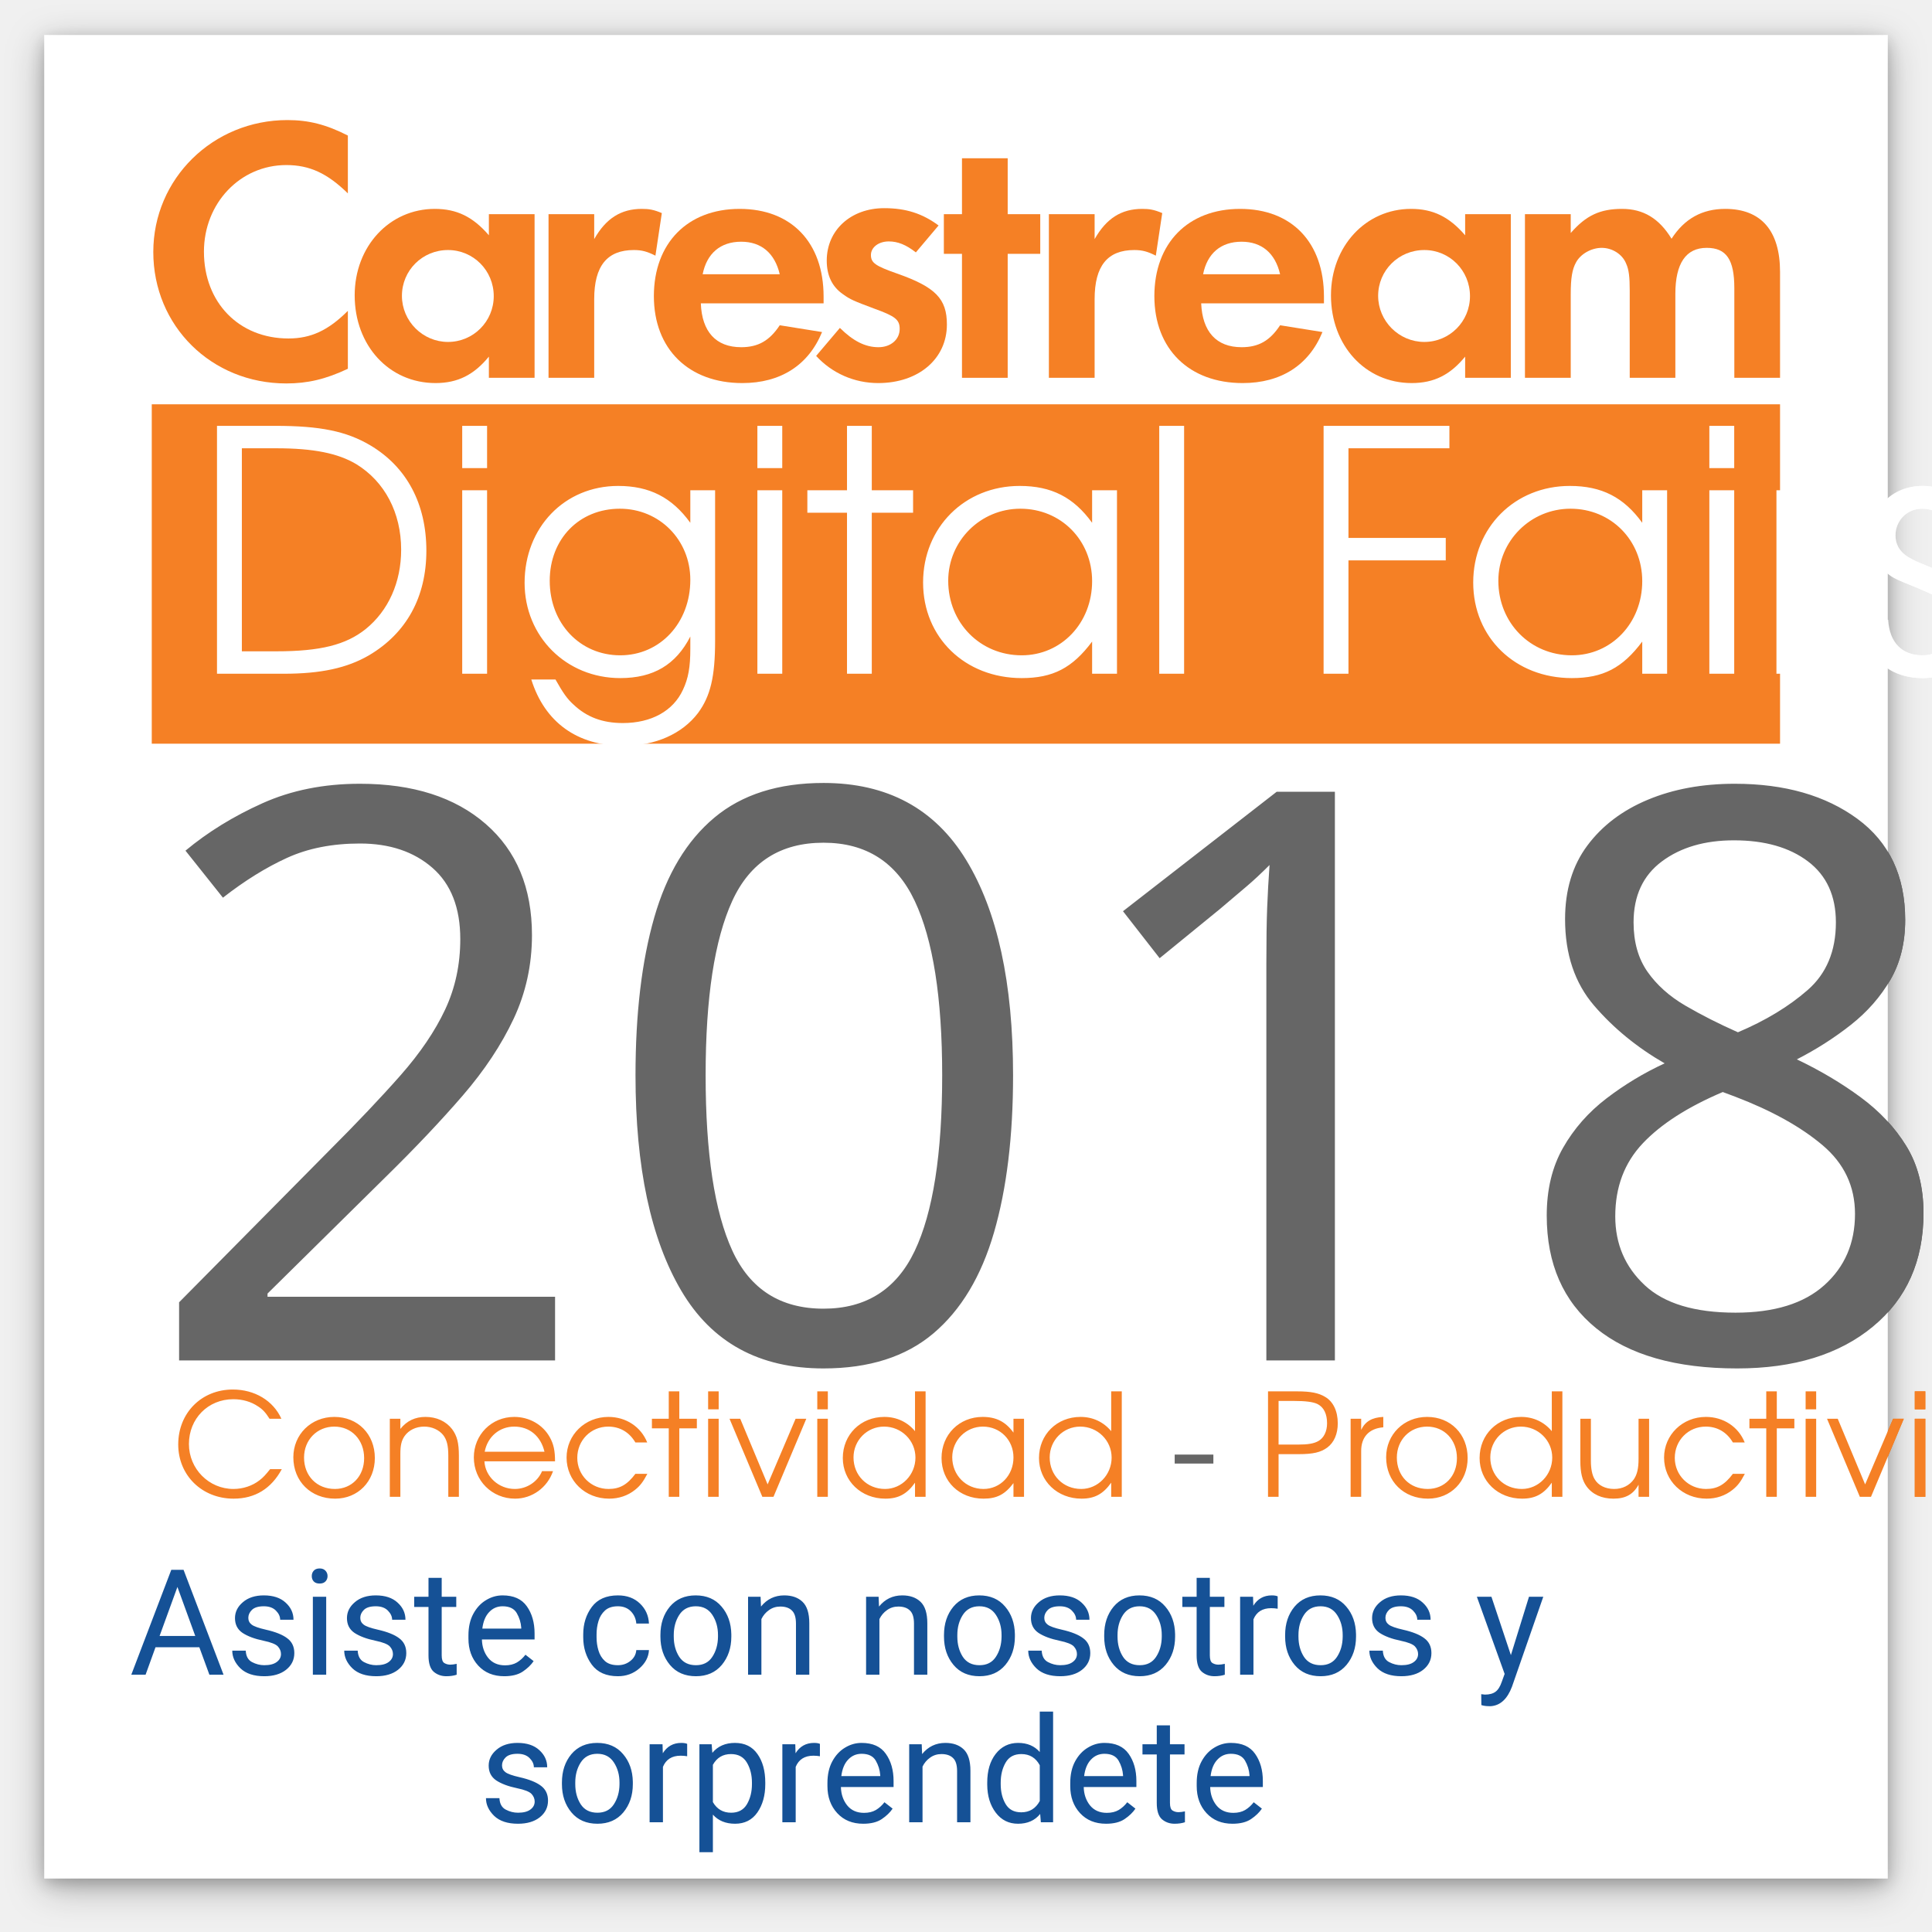
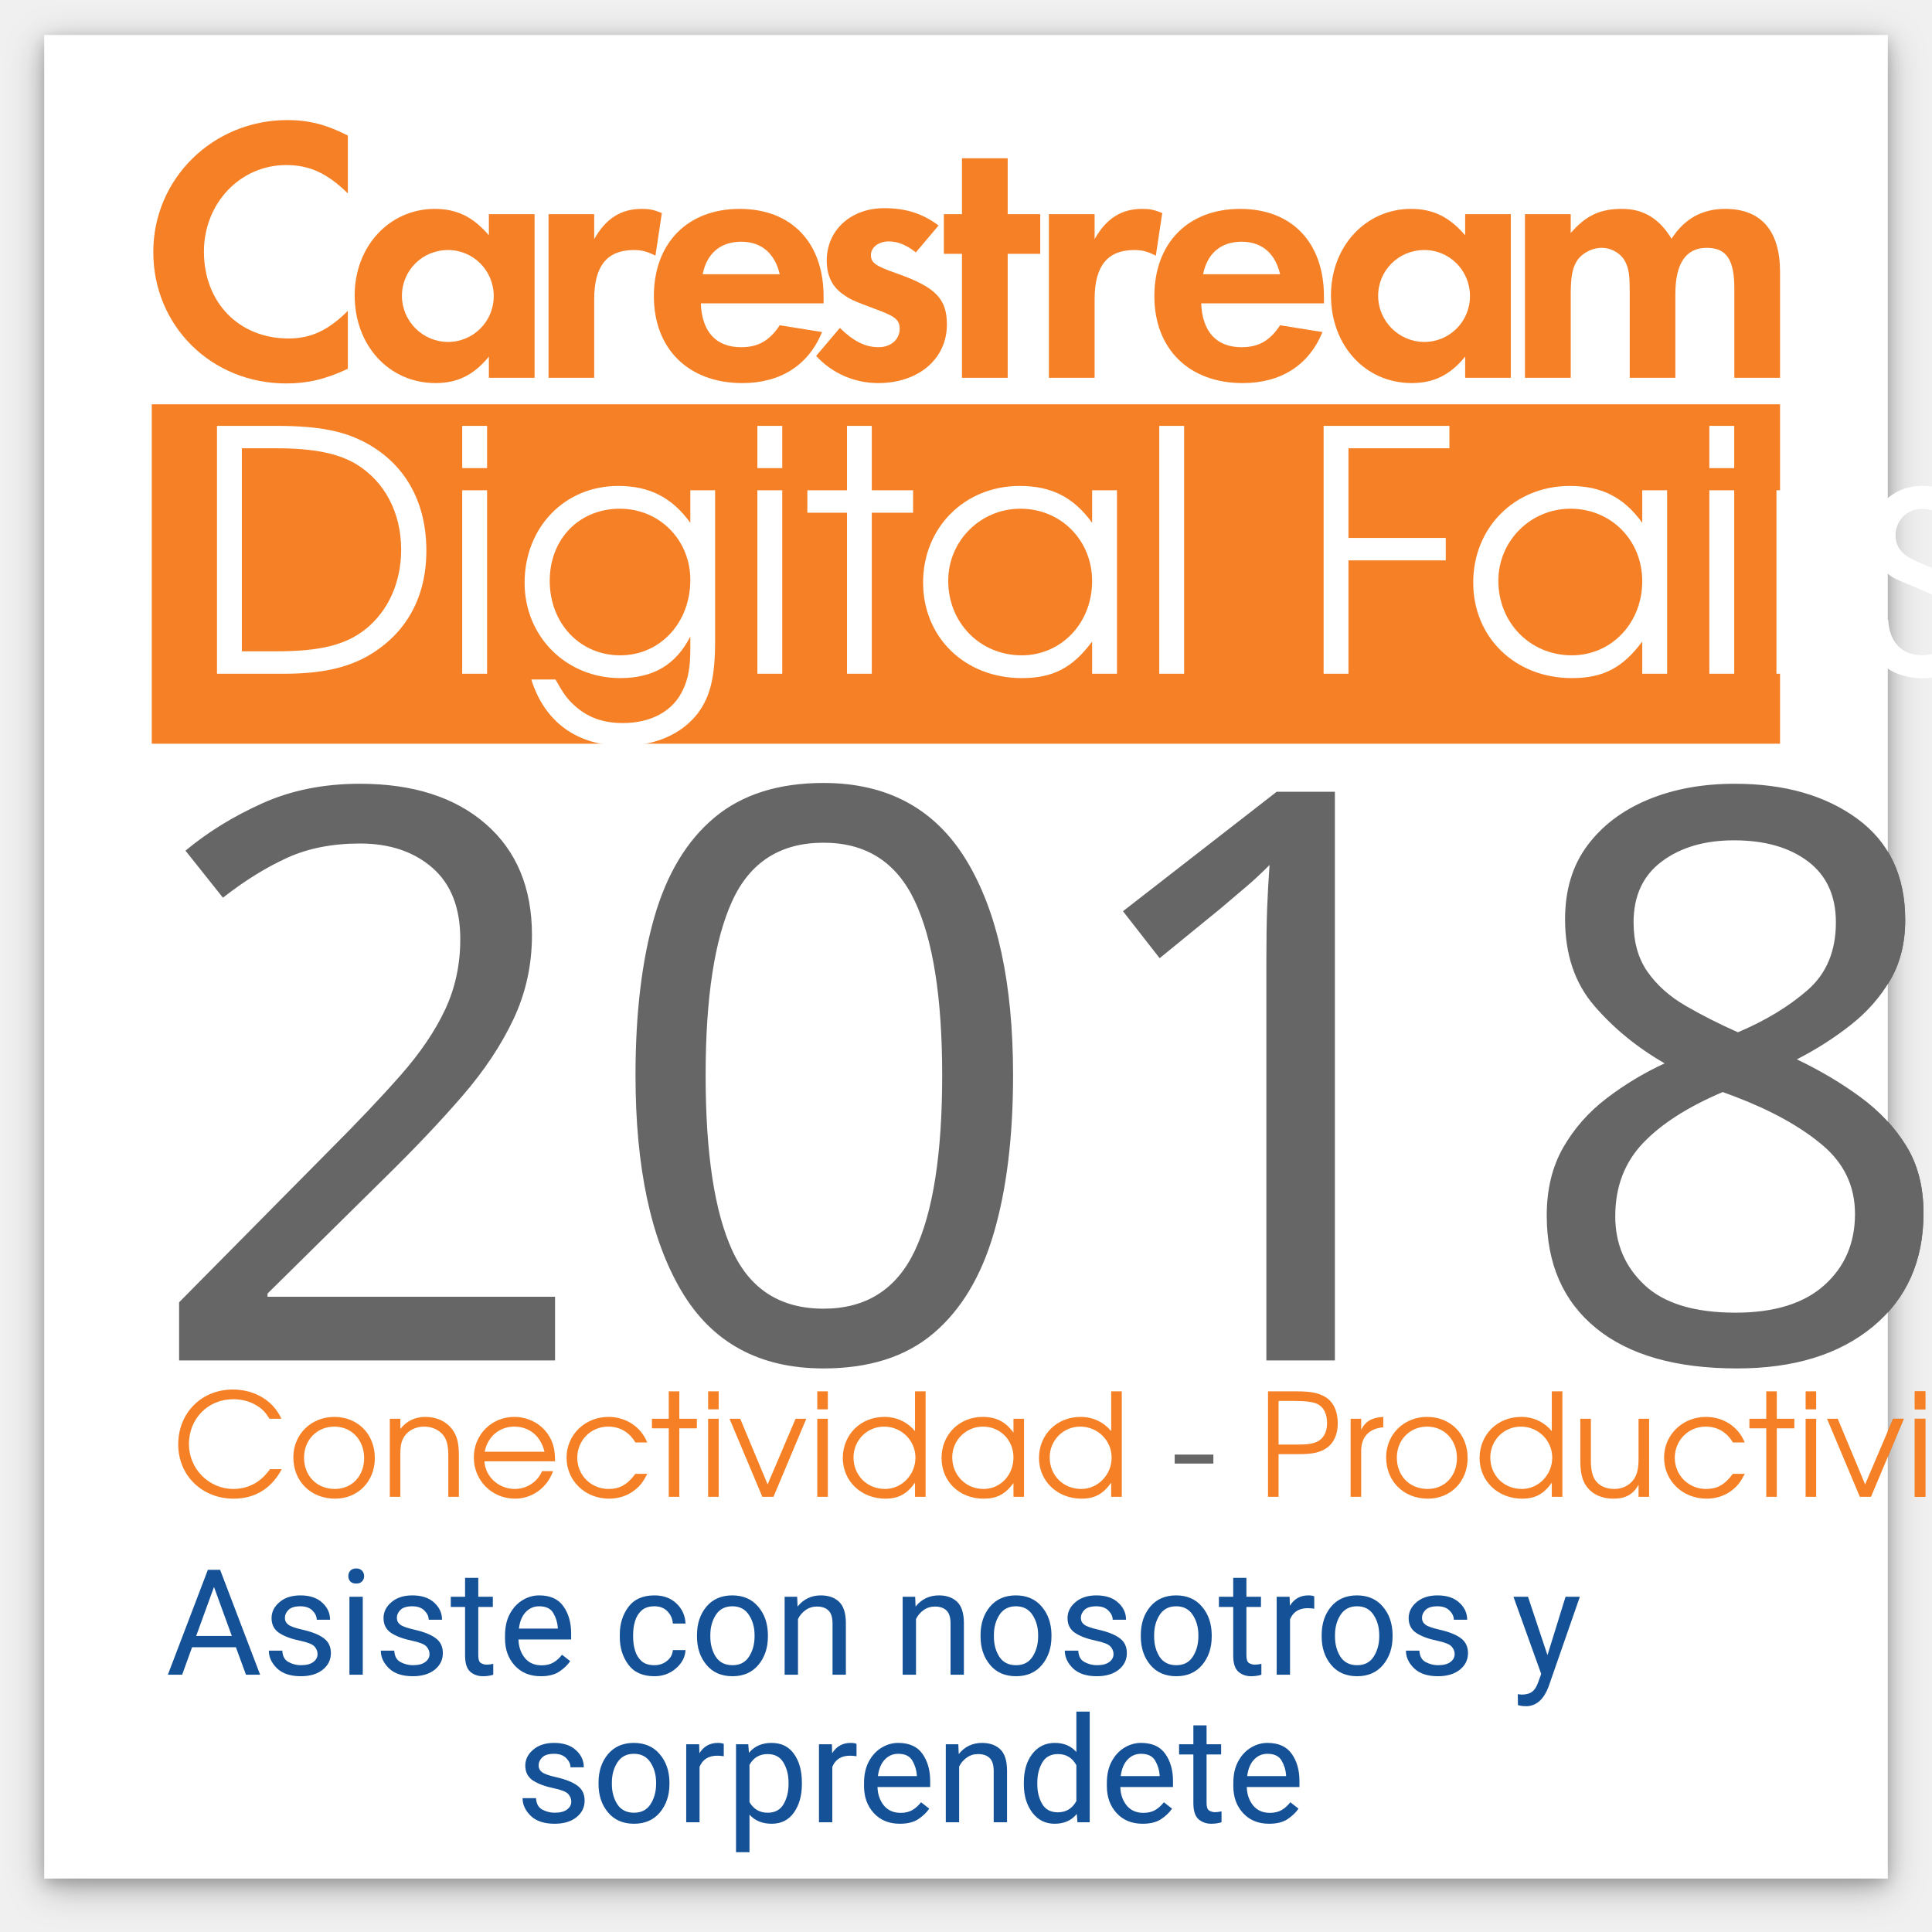
- <svg xmlns="http://www.w3.org/2000/svg" id="svg3373" version="1.1" viewBox="0 0 221.827 221.827" height="838.4" width="838.4">
-   <defs id="defs3367">
-     <filter height="1.048" y="-0.024" width="1.048" x="-0.024" id="filter3253" style="color-interpolation-filters:sRGB">
-       <feGaussianBlur id="feGaussianBlur3255" stdDeviation="2.117" />
+ <svg xmlns="http://www.w3.org/2000/svg" viewBox="0 0 221.827 221.827" height="838.4" width="838.4">
+   <defs>
+     <filter height="1.048" y="-.024" width="1.048" x="-.024" id="b" style="color-interpolation-filters:sRGB">
+       <feGaussianBlur stdDeviation="2.117" />
    </filter>
-     <filter height="1.019" y="-0.01" width="1.019" x="-0.01" id="filter3283" style="color-interpolation-filters:sRGB">
-       <feGaussianBlur id="feGaussianBlur3285" stdDeviation="0.847" />
+     <filter height="1.019" y="-.01" width="1.019" x="-.01" id="a" style="color-interpolation-filters:sRGB">
+       <feGaussianBlur stdDeviation=".847" />
    </filter>
  </defs>
-   <g transform="translate(0,-75.17332)" id="layer1">
-     <rect y="79.195" x="5.08" height="211.667" width="211.667" id="rect3050" style="opacity:1;fill:#ffffff;fill-opacity:1;stroke:none;stroke-width:4.233;stroke-linecap:round;stroke-linejoin:miter;stroke-miterlimit:4;stroke-dasharray:none;stroke-opacity:1;paint-order:normal" />
-     <g id="g3108" transform="matrix(1.587973,0,0,1.587973,2.322761,-152.3374)">
-       <g transform="matrix(0.141942,0,0,-0.141942,23.6894,157.2533)" id="g3054">
-         <path id="path3052" style="fill:#f58025;fill-opacity:1;fill-rule:nonzero;stroke:none" d="m 0,0 c -10.423,10.182 -19.435,14.428 -31.371,14.428 -23.47,0 -41.943,-19.428 -41.943,-44.129 0,-25.931 17.876,-44.209 43.066,-44.209 11.374,0 20.227,4.06 30.248,14.074 v -29.506 c -11.363,-5.366 -20.594,-7.476 -31.371,-7.476 -38.112,0 -67.741,29.272 -67.741,66.96 0,37.346 30.395,67.203 68.314,67.203 10.789,0 19.813,-2.27 30.798,-7.889 z" />
-       </g>
-       <path id="path3056" style="fill:#f58025;fill-opacity:1;fill-rule:nonzero;stroke:none" d="m 0,0 c 0,-12.892 10.574,-23.493 23.473,-23.493 12.885,0 23.298,10.399 23.298,23.333 0,13.071 -10.413,23.482 -23.298,23.482 C 10.389,23.322 0,12.911 0,0 M 67.57,41.587 V -41.762 H 44.294 v 10.789 C 36.736,-40.2 28.483,-44.445 17.109,-44.445 c -23.643,0 -41.176,19.094 -41.176,44.686 0,24.98 17.727,44.041 40.821,44.041 11.169,0 19.444,-4.025 27.54,-13.45 v 10.755 z" transform="matrix(0.141942,0,0,-0.141942,27.59834,164.66)" />
-       <text transform="matrix(0.141942,0,0,0.141942,27.59834,164.66)" id="text3060" y="542.321" x="-132.976" style="font-style:normal;font-variant:normal;font-weight:normal;font-stretch:normal;font-size:405.745px;line-height:1.25;font-family:'ITC Avant Garde Gothic Book';-inkscape-font-specification:'ITC Avant Garde Gothic Book, ';text-align:start;letter-spacing:0px;word-spacing:0px;text-anchor:start;fill:#666666;fill-opacity:1;stroke:none;stroke-width:7.608" xml:space="preserve">
-         <tspan dx="0 0 -15.618 -37.484" style="font-style:normal;font-variant:normal;font-weight:normal;font-stretch:normal;font-family:'ITC Avant Garde Gothic Book';-inkscape-font-specification:'ITC Avant Garde Gothic Book, ';fill:#666666;stroke-width:7.608" y="542.321" x="-132.976" id="tspan3058">2018</tspan>
-       </text>
-       <text transform="matrix(0.141942,0,0,0.141942,27.59834,164.66)" id="text3066" y="611.783" x="-117.157" style="font-style:normal;font-variant:normal;font-weight:normal;font-stretch:normal;font-size:72.681px;line-height:1.25;font-family:Roboto;-inkscape-font-specification:Roboto;text-align:start;letter-spacing:0px;word-spacing:0px;text-anchor:start;fill:#f58025;fill-opacity:1;stroke:none;stroke-width:1.363" xml:space="preserve">
-         <tspan style="font-style:normal;font-variant:normal;font-weight:normal;font-stretch:normal;font-family:'ITC Avant Garde Gothic';-inkscape-font-specification:'ITC Avant Garde Gothic';fill:#f58025;fill-opacity:1;stroke-width:1.363" y="611.783" x="-117.157" id="tspan3064">Conectividad <tspan id="tspan3062" style="fill:#666666">-</tspan> Productividad</tspan>
-       </text>
-       <g transform="matrix(0.141942,0,0,-0.141942,41.50076,158.7571)" id="g3070">
-         <path id="path3068" style="fill:#f58025;fill-opacity:1;fill-rule:nonzero;stroke:none" d="m 0,0 v -12.696 c 5.985,10.571 13.678,15.391 24.239,15.391 3.68,0 5.986,-0.367 10.215,-2.133 l -3.268,-21.694 c -4.047,2.026 -6.752,2.867 -10.971,2.867 C 6.557,-18.265 0,-26.372 0,-43.283 V -83.349 H -23.265 V 0 Z" />
-       </g>
-       <g transform="matrix(0.141942,0,0,-0.141942,54.91621,163.101)" id="g3074">
-         <path id="path3072" style="fill:#f58025;fill-opacity:1;fill-rule:nonzero;stroke:none" d="M 0,0 C -2.545,10.779 -9.425,16.576 -19.644,16.576 -30.236,16.576 -37.162,10.603 -39.271,0 Z m -40.201,-14.813 c 0.54,-14.436 7.682,-22.347 20.557,-22.347 8.648,0 14.438,3.298 19.644,11.179 l 21.556,-3.455 c -6.949,-16.943 -21.189,-25.993 -40.625,-25.993 -27.334,0 -45.049,17.34 -45.049,44.285 0,26.968 17.13,44.442 43.684,44.442 26.383,0 42.771,-17.131 42.771,-44.649 v -3.462 z" />
-       </g>
-       <g transform="matrix(0.141942,0,0,-0.141942,64.75747,161.5205)" id="g3078">
-         <path id="path3076" style="fill:#f58025;fill-opacity:1;fill-rule:nonzero;stroke:none" d="m 0,0 c -4.976,3.897 -9.195,5.591 -13.793,5.591 -5.228,0 -9.092,-3.047 -9.092,-6.911 0,-4.024 2.316,-5.583 13.288,-9.447 19.642,-6.892 25.41,-12.865 25.41,-25.97 0,-17.487 -14.425,-29.827 -34.994,-29.827 -12.166,0 -23.517,5.015 -31.613,13.832 l 12.098,14.263 c 6.8,-6.731 12.956,-9.825 19.675,-9.825 6.168,0 10.779,3.859 10.779,9.306 0,4.785 -2.318,6.493 -12.923,10.334 -10.376,3.887 -12.27,4.663 -15.914,7.316 -5.619,3.864 -8.313,9.608 -8.313,17.163 0,15.56 12.337,26.706 29.259,26.706 10.986,0 19.437,-2.684 27.703,-8.818 z" />
-       </g>
-       <g transform="matrix(0.141942,0,0,-0.141942,71.3977,170.5878)" id="g3082">
-         <path id="path3080" style="fill:#f58025;fill-opacity:1;fill-rule:nonzero;stroke:none" d="m 0,0 h -23.286 v 63.147 h -9.231 v 20.202 h 9.231 v 28.482 H 0 V 83.349 H 16.58 V 63.147 H 0 Z" />
-       </g>
-       <g transform="matrix(0.141942,0,0,-0.141942,77.68306,158.7571)" id="g3086">
-         <path id="path3084" style="fill:#f58025;fill-opacity:1;fill-rule:nonzero;stroke:none" d="m 0,0 v -12.696 c 5.997,10.571 13.645,15.391 24.262,15.391 3.624,0 5.952,-0.367 10.183,-2.133 l -3.268,-21.694 c -4.035,2.026 -6.743,2.867 -10.973,2.867 C 6.537,-18.265 0,-26.372 0,-43.283 V -83.349 H -23.299 V 0 Z" />
-       </g>
-       <g transform="matrix(0.141942,0,0,-0.141942,91.09381,163.101)" id="g3090">
-         <path id="path3088" style="fill:#f58025;fill-opacity:1;fill-rule:nonzero;stroke:none" d="m 0,0 c -2.477,10.779 -9.402,16.576 -19.606,16.576 -10.596,0 -17.521,-5.973 -19.62,-16.576 z m -40.199,-14.813 c 0.607,-14.436 7.727,-22.347 20.593,-22.347 8.657,0 14.435,3.298 19.606,11.179 l 21.58,-3.455 c -6.937,-16.943 -21.19,-25.993 -40.647,-25.993 -27.266,0 -44.981,17.34 -44.981,44.285 0,26.968 17.128,44.442 43.672,44.442 26.396,0 42.713,-17.131 42.713,-44.649 v -3.462 z" />
-       </g>
-       <g transform="matrix(0.141942,0,0,-0.141942,98.18315,164.66)" id="g3094">
-         <path id="path3092" style="fill:#f58025;fill-opacity:1;fill-rule:nonzero;stroke:none" d="m 0,0 c 0,-12.892 10.595,-23.493 23.528,-23.493 12.865,0 23.253,10.399 23.253,23.333 0,13.071 -10.388,23.482 -23.253,23.482 C 10.399,23.322 0,12.911 0,0 M 67.58,41.587 V -41.762 H 44.315 v 10.789 C 36.771,-40.2 28.527,-44.445 17.107,-44.445 c -23.608,0 -41.139,19.094 -41.139,44.686 0,24.98 17.725,44.041 40.785,44.041 11.19,0 19.456,-4.025 27.562,-13.45 v 10.755 z" />
-       </g>
-       <g transform="matrix(0.141942,0,0,-0.141942,112.1081,158.7571)" id="g3098">
-         <path id="path3096" style="fill:#f58025;fill-opacity:1;fill-rule:nonzero;stroke:none" d="m 0,0 v -9.597 c 7.831,9.023 15.03,12.292 26.164,12.292 10.779,0 18.86,-4.82 25.19,-15.204 6.571,10.193 15.584,15.204 27.336,15.204 18.298,0 27.932,-11.126 27.932,-32.116 V -83.349 H 83.334 v 45.627 c 0,14.627 -4.059,20.57 -14.068,20.57 -10.56,0 -15.972,-7.87 -15.972,-23.471 V -83.349 H 30.051 v 44.297 c 0,7.131 -0.424,10.789 -1.822,13.851 -1.88,4.781 -7.076,8.049 -12.463,8.049 -5.172,0 -10.779,-3.05 -13.107,-7.488 C 0.755,-28.08 0,-32.552 0,-40.623 V -83.349 H -23.321 V 0 Z" />
-       </g>
-       <g transform="matrix(0.4023552,0,0,0.4023552,6.800514,103.5902)" id="g3106">
-         <rect style="opacity:1;fill:#f58025;fill-opacity:1;stroke:none;stroke-width:2.117;stroke-linecap:round;stroke-linejoin:miter;stroke-miterlimit:4;stroke-dasharray:none;stroke-opacity:1;paint-order:normal" id="rect3100" width="292.607" height="60.991" x="6.735" y="171.276" />
-         <text xml:space="preserve" style="font-style:normal;font-variant:normal;font-weight:normal;font-stretch:normal;font-size:60.278px;line-height:1.25;font-family:'ITC Avant Garde Gothic';-inkscape-font-specification:'ITC Avant Garde Gothic';text-align:start;letter-spacing:0px;word-spacing:0px;text-anchor:start;fill:#ffffff;fill-opacity:1;stroke:none;stroke-width:1.13" x="13.878" y="219.693" id="text3104">
-           <tspan id="tspan3102" x="13.878" y="219.693" style="font-style:normal;font-variant:normal;font-weight:normal;font-stretch:normal;font-family:'ITC Avant Garde Gothic';-inkscape-font-specification:'ITC Avant Garde Gothic';fill:#ffffff;stroke-width:1.13" dx="0 0 0 0 0 -2.245 -1.497 0 0 -1.497 0 0 -1.123">Digital Fairs</tspan>
-         </text>
-       </g>
-     </g>
-     <text id="text3112" y="267.461" x="110.817" style="font-style:normal;font-variant:normal;font-weight:normal;font-stretch:normal;font-size:16.933px;line-height:1;font-family:Roboto;-inkscape-font-specification:Roboto;text-align:center;letter-spacing:0px;word-spacing:0px;text-anchor:middle;fill:#155196;fill-opacity:1;stroke:none;stroke-width:0.265" xml:space="preserve">
-       <tspan style="font-size:16.933px;line-height:1;text-align:center;text-anchor:middle;fill:#155196;fill-opacity:1;stroke-width:0.265" y="267.461" x="112.917" id="tspan3110">Asiste con nosotros y </tspan>
-       <tspan id="tspan3114" style="font-size:16.933px;line-height:1;text-align:center;text-anchor:middle;fill:#155196;fill-opacity:1;stroke-width:0.265" y="284.395" x="110.817">sorprendete</tspan>
+   <path style="opacity:1;fill:#fff;fill-opacity:1;stroke:none;stroke-width:4.233;stroke-linecap:round;stroke-linejoin:miter;stroke-miterlimit:4;stroke-dasharray:none;stroke-opacity:1;paint-order:normal" d="M5.08 79.195h211.667v211.667H5.08z" transform="translate(0 -75.173)" />
+   <path style="fill:#f58025;fill-opacity:1;fill-rule:nonzero;stroke:none" d="M0 0c-10.423 10.182-19.435 14.428-31.371 14.428-23.47 0-41.943-19.428-41.943-44.129 0-25.931 17.876-44.209 43.066-44.209 11.374 0 20.227 4.06 30.248 14.074v-29.506c-11.363-5.366-20.594-7.476-31.371-7.476-38.112 0-67.741 29.272-67.741 66.96 0 37.346 30.395 67.203 68.314 67.203 10.789 0 19.813-2.27 30.798-7.889z" transform="matrix(.2254 0 0 -.2254 39.94 22.203)" />
+   <path style="fill:#f58025;fill-opacity:1;fill-rule:nonzero;stroke:none" d="M0 0c0-12.892 10.574-23.493 23.473-23.493 12.885 0 23.298 10.399 23.298 23.333 0 13.071-10.413 23.482-23.298 23.482C10.389 23.322 0 12.911 0 0m67.57 41.587v-83.349H44.294v10.789C36.736-40.2 28.483-44.445 17.109-44.445c-23.643 0-41.176 19.094-41.176 44.686 0 24.98 17.727 44.041 40.821 44.041 11.169 0 19.444-4.025 27.54-13.45v10.755z" transform="matrix(.2254 0 0 -.2254 46.148 33.965)" />
+   <text transform="translate(46.148 33.965) scale(.2254)" y="542.321" x="-132.976" style="font-style:normal;font-variant:normal;font-weight:400;font-stretch:normal;font-size:405.745px;line-height:1.25;font-family:'ITC Avant Garde Gothic Book';-inkscape-font-specification:'ITC Avant Garde Gothic Book, ';text-align:start;letter-spacing:0;word-spacing:0;text-anchor:start;fill:#666;fill-opacity:1;stroke:none;stroke-width:7.608" xml:space="preserve">
+     <tspan dx="0 0 -15.618 -37.484" style="font-style:normal;font-variant:normal;font-weight:400;font-stretch:normal;font-family:'ITC Avant Garde Gothic Book';-inkscape-font-specification:'ITC Avant Garde Gothic Book, ';fill:#666;stroke-width:7.608" y="542.321" x="-132.976">2018</tspan>
+   </text>
+   <text transform="translate(46.148 33.965) scale(.2254)" y="611.783" x="-117.157" style="font-style:normal;font-variant:normal;font-weight:400;font-stretch:normal;font-size:72.681px;line-height:1.25;font-family:Roboto;-inkscape-font-specification:Roboto;text-align:start;letter-spacing:0;word-spacing:0;text-anchor:start;fill:#f58025;fill-opacity:1;stroke:none;stroke-width:1.363" xml:space="preserve">
+     <tspan style="font-style:normal;font-variant:normal;font-weight:400;font-stretch:normal;font-family:'ITC Avant Garde Gothic';-inkscape-font-specification:'ITC Avant Garde Gothic';fill:#f58025;fill-opacity:1;stroke-width:1.363" y="611.783" x="-117.157">Conectividad <tspan style="fill:#666">-</tspan> Productividad</tspan>
+   </text>
+   <path style="fill:#f58025;fill-opacity:1;fill-rule:nonzero;stroke:none" d="M0 0v-12.696C5.985-2.125 13.678 2.695 24.239 2.695c3.68 0 5.986-.367 10.215-2.133l-3.268-21.694c-4.047 2.026-6.752 2.867-10.971 2.867C6.557-18.265 0-26.372 0-43.283v-40.066h-23.265V0z" transform="matrix(.2254 0 0 -.2254 68.225 24.591)" />
+   <path style="fill:#f58025;fill-opacity:1;fill-rule:nonzero;stroke:none" d="M0 0c-2.545 10.779-9.425 16.576-19.644 16.576-10.592 0-17.518-5.973-19.627-16.576zm-40.201-14.813c.54-14.436 7.682-22.347 20.557-22.347 8.648 0 14.438 3.298 19.644 11.179l21.556-3.455C14.607-46.379.367-55.429-19.069-55.429c-27.334 0-45.049 17.34-45.049 44.285 0 26.968 17.13 44.442 43.684 44.442 26.383 0 42.771-17.131 42.771-44.649v-3.462z" transform="matrix(.2254 0 0 -.2254 89.528 31.49)" />
+   <path style="fill:#f58025;fill-opacity:1;fill-rule:nonzero;stroke:none" d="M0 0c-4.976 3.897-9.195 5.591-13.793 5.591-5.228 0-9.092-3.047-9.092-6.911 0-4.024 2.316-5.583 13.288-9.447 19.642-6.892 25.41-12.865 25.41-25.97 0-17.487-14.425-29.827-34.994-29.827-12.166 0-23.517 5.015-31.613 13.832l12.098 14.263c6.8-6.731 12.956-9.825 19.675-9.825 6.168 0 10.779 3.859 10.779 9.306 0 4.785-2.318 6.493-12.923 10.334-10.376 3.887-12.27 4.663-15.914 7.316-5.619 3.864-8.313 9.608-8.313 17.163 0 15.56 12.337 26.706 29.259 26.706 10.986 0 19.437-2.684 27.703-8.818z" transform="matrix(.2254 0 0 -.2254 105.156 28.98)" />
+   <path style="fill:#f58025;fill-opacity:1;fill-rule:nonzero;stroke:none" d="M0 0h-23.286v63.147h-9.231v20.202h9.231v28.482H0V83.349h16.58V63.147H0z" transform="matrix(.2254 0 0 -.2254 115.7 43.378)" />
+   <path style="fill:#f58025;fill-opacity:1;fill-rule:nonzero;stroke:none" d="M0 0v-12.696C5.997-2.125 13.645 2.695 24.262 2.695c3.624 0 5.952-.367 10.183-2.133l-3.268-21.694c-4.035 2.026-6.743 2.867-10.973 2.867C6.537-18.265 0-26.372 0-43.283v-40.066h-23.299V0z" transform="matrix(.2254 0 0 -.2254 125.681 24.591)" />
+   <path style="fill:#f58025;fill-opacity:1;fill-rule:nonzero;stroke:none" d="M0 0c-2.477 10.779-9.402 16.576-19.606 16.576-10.596 0-17.521-5.973-19.62-16.576zm-40.199-14.813c.607-14.436 7.727-22.347 20.593-22.347 8.657 0 14.435 3.298 19.606 11.179l21.58-3.455C14.643-46.379.39-55.429-19.067-55.429c-27.266 0-44.981 17.34-44.981 44.285 0 26.968 17.128 44.442 43.672 44.442 26.396 0 42.713-17.131 42.713-44.649v-3.462z" transform="matrix(.2254 0 0 -.2254 146.977 31.49)" />
+   <path style="fill:#f58025;fill-opacity:1;fill-rule:nonzero;stroke:none" d="M0 0c0-12.892 10.595-23.493 23.528-23.493 12.865 0 23.253 10.399 23.253 23.333 0 13.071-10.388 23.482-23.253 23.482C10.399 23.322 0 12.911 0 0m67.58 41.587v-83.349H44.315v10.789C36.771-40.2 28.527-44.445 17.107-44.445c-23.608 0-41.139 19.094-41.139 44.686 0 24.98 17.725 44.041 40.785 44.041 11.19 0 19.456-4.025 27.562-13.45v10.755z" transform="matrix(.2254 0 0 -.2254 158.235 33.965)" />
+   <path style="fill:#f58025;fill-opacity:1;fill-rule:nonzero;stroke:none" d="M0 0v-9.597C7.831-.574 15.03 2.695 26.164 2.695c10.779 0 18.86-4.82 25.19-15.204C57.925-2.316 66.938 2.695 78.69 2.695c18.298 0 27.932-11.126 27.932-32.116v-53.928H83.334v45.627c0 14.627-4.059 20.57-14.068 20.57-10.56 0-15.972-7.87-15.972-23.471v-42.726H30.051v44.297c0 7.131-.424 10.789-1.822 13.851-1.88 4.781-7.076 8.049-12.463 8.049-5.172 0-10.779-3.05-13.107-7.488C.755-28.08 0-32.552 0-40.623v-42.726h-23.321V0z" transform="matrix(.2254 0 0 -.2254 180.348 24.591)" />
+   <path style="opacity:1;fill:#f58025;fill-opacity:1;stroke:none;stroke-width:2.117;stroke-linecap:round;stroke-linejoin:miter;stroke-miterlimit:4;stroke-dasharray:none;stroke-opacity:1;paint-order:normal" d="M6.735 171.276h292.607v60.991H6.735z" transform="matrix(.63893 0 0 .63893 13.122 -63.012)" />
+   <text xml:space="preserve" style="font-style:normal;font-variant:normal;font-weight:400;font-stretch:normal;font-size:60.278px;line-height:1.25;font-family:'ITC Avant Garde Gothic';-inkscape-font-specification:'ITC Avant Garde Gothic';text-align:start;letter-spacing:0;word-spacing:0;text-anchor:start;fill:#fff;fill-opacity:1;stroke:none;stroke-width:1.13" x="13.878" y="219.693" transform="matrix(.63893 0 0 .63893 13.122 -63.012)">
+     <tspan x="13.878" y="219.693" style="font-style:normal;font-variant:normal;font-weight:400;font-stretch:normal;font-family:'ITC Avant Garde Gothic';-inkscape-font-specification:'ITC Avant Garde Gothic';fill:#fff;stroke-width:1.13" dx="0 0 0 0 0 -2.245 -1.497 0 0 -1.497 0 0 -1.123">Digital Fairs</tspan>
+   </text>
+   <text y="267.461" x="110.817" style="font-style:normal;font-variant:normal;font-weight:400;font-stretch:normal;font-size:16.933px;line-height:1;font-family:Roboto;-inkscape-font-specification:Roboto;text-align:center;letter-spacing:0;word-spacing:0;text-anchor:middle;fill:#155196;fill-opacity:1;stroke:none;stroke-width:.265" xml:space="preserve" transform="translate(0 -75.173)">
+     <tspan style="font-size:16.933px;line-height:1;text-align:center;text-anchor:middle;fill:#155196;fill-opacity:1;stroke-width:.265" y="267.461" x="112.917">Asiste con nosotros y </tspan>
+     <tspan style="font-size:16.933px;line-height:1;text-align:center;text-anchor:middle;fill:#155196;fill-opacity:1;stroke-width:.265" y="284.395" x="110.817">sorprendete</tspan>
+   </text>
+   <path style="opacity:.2;fill:#000;fill-opacity:1;stroke:none;stroke-width:4.233;stroke-linecap:round;stroke-linejoin:miter;stroke-miterlimit:4;stroke-dasharray:none;stroke-opacity:1;paint-order:normal;filter:url(#a)" d="M5.08 79.724h211.667v211.667H5.08z" transform="translate(0 -75.173)" />
+   <path style="opacity:.3;fill:#000;fill-opacity:1;stroke:none;stroke-width:4.233;stroke-linecap:round;stroke-linejoin:miter;stroke-miterlimit:4;stroke-dasharray:none;stroke-opacity:1;paint-order:normal;filter:url(#b)" d="M5.08 80.253h211.667V291.92H5.08z" transform="translate(0 -75.173)" />
+   <path style="opacity:1;fill:#fff;fill-opacity:1;stroke:none;stroke-width:4.233;stroke-linecap:round;stroke-linejoin:miter;stroke-miterlimit:4;stroke-dasharray:none;stroke-opacity:1;paint-order:normal" d="M5.08 79.195h211.667v211.667H5.08z" transform="translate(0 -75.173)" />
+   <g>
+     <path style="fill:#f58025;fill-opacity:1;fill-rule:nonzero;stroke:none" d="M0 0c-10.423 10.182-19.435 14.428-31.371 14.428-23.47 0-41.943-19.428-41.943-44.129 0-25.931 17.876-44.209 43.066-44.209 11.374 0 20.227 4.06 30.248 14.074v-29.506c-11.363-5.366-20.594-7.476-31.371-7.476-38.112 0-67.741 29.272-67.741 66.96 0 37.346 30.395 67.203 68.314 67.203 10.789 0 19.813-2.27 30.798-7.889z" transform="matrix(.2254 0 0 -.2254 39.94 22.203)" />
+     <path style="fill:#f58025;fill-opacity:1;fill-rule:nonzero;stroke:none" d="M0 0c0-12.892 10.574-23.493 23.473-23.493 12.885 0 23.298 10.399 23.298 23.333 0 13.071-10.413 23.482-23.298 23.482C10.389 23.322 0 12.911 0 0m67.57 41.587v-83.349H44.294v10.789C36.736-40.2 28.483-44.445 17.109-44.445c-23.643 0-41.176 19.094-41.176 44.686 0 24.98 17.727 44.041 40.821 44.041 11.169 0 19.444-4.025 27.54-13.45v10.755z" transform="matrix(.2254 0 0 -.2254 46.148 33.965)" />
+     <text transform="translate(46.148 33.965) scale(.2254)" y="542.321" x="-132.976" style="font-style:normal;font-variant:normal;font-weight:400;font-stretch:normal;font-size:405.745px;line-height:1.25;font-family:'ITC Avant Garde Gothic Book';-inkscape-font-specification:'ITC Avant Garde Gothic Book, ';text-align:start;letter-spacing:0;word-spacing:0;text-anchor:start;fill:#666;fill-opacity:1;stroke:none;stroke-width:7.608" xml:space="preserve">
+       <tspan dx="0 0 -15.618 -37.484" style="font-style:normal;font-variant:normal;font-weight:400;font-stretch:normal;font-family:'ITC Avant Garde Gothic Book';-inkscape-font-specification:'ITC Avant Garde Gothic Book, ';fill:#666;stroke-width:7.608" y="542.321" x="-132.976">2018</tspan>
    </text>
-     <rect y="79.724" x="5.08" height="211.667" width="211.667" id="rect3257" style="opacity:0.2;fill:#000000;fill-opacity:1;stroke:none;stroke-width:4.233;stroke-linecap:round;stroke-linejoin:miter;stroke-miterlimit:4;stroke-dasharray:none;stroke-opacity:1;paint-order:normal;filter:url(#filter3283)" />
-     <rect style="opacity:0.3;fill:#000000;fill-opacity:1;stroke:none;stroke-width:4.233;stroke-linecap:round;stroke-linejoin:miter;stroke-miterlimit:4;stroke-dasharray:none;stroke-opacity:1;paint-order:normal;filter:url(#filter3253)" id="rect3227" width="211.667" height="211.667" x="5.08" y="80.253" />
-     <rect y="79.195" x="5.08" height="211.667" width="211.667" id="rect3050-3" style="opacity:1;fill:#ffffff;fill-opacity:1;stroke:none;stroke-width:4.233;stroke-linecap:round;stroke-linejoin:miter;stroke-miterlimit:4;stroke-dasharray:none;stroke-opacity:1;paint-order:normal" />
-     <g id="g3108-6" transform="matrix(1.587973,0,0,1.587973,2.322761,-152.3374)">
-       <g transform="matrix(0.141942,0,0,-0.141942,23.6894,157.2533)" id="g3054-7">
-         <path id="path3052-5" style="fill:#f58025;fill-opacity:1;fill-rule:nonzero;stroke:none" d="m 0,0 c -10.423,10.182 -19.435,14.428 -31.371,14.428 -23.47,0 -41.943,-19.428 -41.943,-44.129 0,-25.931 17.876,-44.209 43.066,-44.209 11.374,0 20.227,4.06 30.248,14.074 v -29.506 c -11.363,-5.366 -20.594,-7.476 -31.371,-7.476 -38.112,0 -67.741,29.272 -67.741,66.96 0,37.346 30.395,67.203 68.314,67.203 10.789,0 19.813,-2.27 30.798,-7.889 z" />
-       </g>
-       <path id="path3056-3" style="fill:#f58025;fill-opacity:1;fill-rule:nonzero;stroke:none" d="m 0,0 c 0,-12.892 10.574,-23.493 23.473,-23.493 12.885,0 23.298,10.399 23.298,23.333 0,13.071 -10.413,23.482 -23.298,23.482 C 10.389,23.322 0,12.911 0,0 M 67.57,41.587 V -41.762 H 44.294 v 10.789 C 36.736,-40.2 28.483,-44.445 17.109,-44.445 c -23.643,0 -41.176,19.094 -41.176,44.686 0,24.98 17.727,44.041 40.821,44.041 11.169,0 19.444,-4.025 27.54,-13.45 v 10.755 z" transform="matrix(0.141942,0,0,-0.141942,27.59834,164.66)" />
-       <text transform="matrix(0.141942,0,0,0.141942,27.59834,164.66)" id="text3060-5" y="542.321" x="-132.976" style="font-style:normal;font-variant:normal;font-weight:normal;font-stretch:normal;font-size:405.745px;line-height:1.25;font-family:'ITC Avant Garde Gothic Book';-inkscape-font-specification:'ITC Avant Garde Gothic Book, ';text-align:start;letter-spacing:0px;word-spacing:0px;text-anchor:start;fill:#666666;fill-opacity:1;stroke:none;stroke-width:7.608" xml:space="preserve">
-         <tspan dx="0 0 -15.618 -37.484" style="font-style:normal;font-variant:normal;font-weight:normal;font-stretch:normal;font-family:'ITC Avant Garde Gothic Book';-inkscape-font-specification:'ITC Avant Garde Gothic Book, ';fill:#666666;stroke-width:7.608" y="542.321" x="-132.976" id="tspan3058-6">2018</tspan>
-       </text>
-       <text transform="matrix(0.141942,0,0,0.141942,27.59834,164.66)" id="text3066-2" y="611.783" x="-117.157" style="font-style:normal;font-variant:normal;font-weight:normal;font-stretch:normal;font-size:72.681px;line-height:1.25;font-family:Roboto;-inkscape-font-specification:Roboto;text-align:start;letter-spacing:0px;word-spacing:0px;text-anchor:start;fill:#f58025;fill-opacity:1;stroke:none;stroke-width:1.363" xml:space="preserve">
-         <tspan style="font-style:normal;font-variant:normal;font-weight:normal;font-stretch:normal;font-family:'ITC Avant Garde Gothic';-inkscape-font-specification:'ITC Avant Garde Gothic';fill:#f58025;fill-opacity:1;stroke-width:1.363" y="611.783" x="-117.157" id="tspan3064-9">Conectividad <tspan id="tspan3062-1" style="fill:#666666">-</tspan> Productividad</tspan>
-       </text>
-       <g transform="matrix(0.141942,0,0,-0.141942,41.50076,158.7571)" id="g3070-2">
-         <path id="path3068-7" style="fill:#f58025;fill-opacity:1;fill-rule:nonzero;stroke:none" d="m 0,0 v -12.696 c 5.985,10.571 13.678,15.391 24.239,15.391 3.68,0 5.986,-0.367 10.215,-2.133 l -3.268,-21.694 c -4.047,2.026 -6.752,2.867 -10.971,2.867 C 6.557,-18.265 0,-26.372 0,-43.283 V -83.349 H -23.265 V 0 Z" />
-       </g>
-       <g transform="matrix(0.141942,0,0,-0.141942,54.91621,163.101)" id="g3074-0">
-         <path id="path3072-9" style="fill:#f58025;fill-opacity:1;fill-rule:nonzero;stroke:none" d="M 0,0 C -2.545,10.779 -9.425,16.576 -19.644,16.576 -30.236,16.576 -37.162,10.603 -39.271,0 Z m -40.201,-14.813 c 0.54,-14.436 7.682,-22.347 20.557,-22.347 8.648,0 14.438,3.298 19.644,11.179 l 21.556,-3.455 c -6.949,-16.943 -21.189,-25.993 -40.625,-25.993 -27.334,0 -45.049,17.34 -45.049,44.285 0,26.968 17.13,44.442 43.684,44.442 26.383,0 42.771,-17.131 42.771,-44.649 v -3.462 z" />
-       </g>
-       <g transform="matrix(0.141942,0,0,-0.141942,64.75747,161.5205)" id="g3078-3">
-         <path id="path3076-6" style="fill:#f58025;fill-opacity:1;fill-rule:nonzero;stroke:none" d="m 0,0 c -4.976,3.897 -9.195,5.591 -13.793,5.591 -5.228,0 -9.092,-3.047 -9.092,-6.911 0,-4.024 2.316,-5.583 13.288,-9.447 19.642,-6.892 25.41,-12.865 25.41,-25.97 0,-17.487 -14.425,-29.827 -34.994,-29.827 -12.166,0 -23.517,5.015 -31.613,13.832 l 12.098,14.263 c 6.8,-6.731 12.956,-9.825 19.675,-9.825 6.168,0 10.779,3.859 10.779,9.306 0,4.785 -2.318,6.493 -12.923,10.334 -10.376,3.887 -12.27,4.663 -15.914,7.316 -5.619,3.864 -8.313,9.608 -8.313,17.163 0,15.56 12.337,26.706 29.259,26.706 10.986,0 19.437,-2.684 27.703,-8.818 z" />
-       </g>
-       <g transform="matrix(0.141942,0,0,-0.141942,71.3977,170.5878)" id="g3082-0">
-         <path id="path3080-6" style="fill:#f58025;fill-opacity:1;fill-rule:nonzero;stroke:none" d="m 0,0 h -23.286 v 63.147 h -9.231 v 20.202 h 9.231 v 28.482 H 0 V 83.349 H 16.58 V 63.147 H 0 Z" />
-       </g>
-       <g transform="matrix(0.141942,0,0,-0.141942,77.68306,158.7571)" id="g3086-2">
-         <path id="path3084-6" style="fill:#f58025;fill-opacity:1;fill-rule:nonzero;stroke:none" d="m 0,0 v -12.696 c 5.997,10.571 13.645,15.391 24.262,15.391 3.624,0 5.952,-0.367 10.183,-2.133 l -3.268,-21.694 c -4.035,2.026 -6.743,2.867 -10.973,2.867 C 6.537,-18.265 0,-26.372 0,-43.283 V -83.349 H -23.299 V 0 Z" />
-       </g>
-       <g transform="matrix(0.141942,0,0,-0.141942,91.09381,163.101)" id="g3090-1">
-         <path id="path3088-8" style="fill:#f58025;fill-opacity:1;fill-rule:nonzero;stroke:none" d="m 0,0 c -2.477,10.779 -9.402,16.576 -19.606,16.576 -10.596,0 -17.521,-5.973 -19.62,-16.576 z m -40.199,-14.813 c 0.607,-14.436 7.727,-22.347 20.593,-22.347 8.657,0 14.435,3.298 19.606,11.179 l 21.58,-3.455 c -6.937,-16.943 -21.19,-25.993 -40.647,-25.993 -27.266,0 -44.981,17.34 -44.981,44.285 0,26.968 17.128,44.442 43.672,44.442 26.396,0 42.713,-17.131 42.713,-44.649 v -3.462 z" />
-       </g>
-       <g transform="matrix(0.141942,0,0,-0.141942,98.18315,164.66)" id="g3094-7">
-         <path id="path3092-9" style="fill:#f58025;fill-opacity:1;fill-rule:nonzero;stroke:none" d="m 0,0 c 0,-12.892 10.595,-23.493 23.528,-23.493 12.865,0 23.253,10.399 23.253,23.333 0,13.071 -10.388,23.482 -23.253,23.482 C 10.399,23.322 0,12.911 0,0 M 67.58,41.587 V -41.762 H 44.315 v 10.789 C 36.771,-40.2 28.527,-44.445 17.107,-44.445 c -23.608,0 -41.139,19.094 -41.139,44.686 0,24.98 17.725,44.041 40.785,44.041 11.19,0 19.456,-4.025 27.562,-13.45 v 10.755 z" />
-       </g>
-       <g transform="matrix(0.141942,0,0,-0.141942,112.1081,158.7571)" id="g3098-2">
-         <path id="path3096-0" style="fill:#f58025;fill-opacity:1;fill-rule:nonzero;stroke:none" d="m 0,0 v -9.597 c 7.831,9.023 15.03,12.292 26.164,12.292 10.779,0 18.86,-4.82 25.19,-15.204 6.571,10.193 15.584,15.204 27.336,15.204 18.298,0 27.932,-11.126 27.932,-32.116 V -83.349 H 83.334 v 45.627 c 0,14.627 -4.059,20.57 -14.068,20.57 -10.56,0 -15.972,-7.87 -15.972,-23.471 V -83.349 H 30.051 v 44.297 c 0,7.131 -0.424,10.789 -1.822,13.851 -1.88,4.781 -7.076,8.049 -12.463,8.049 -5.172,0 -10.779,-3.05 -13.107,-7.488 C 0.755,-28.08 0,-32.552 0,-40.623 V -83.349 H -23.321 V 0 Z" />
-       </g>
-       <g transform="matrix(0.4023552,0,0,0.4023552,6.800514,103.5902)" id="g3106-2">
-         <rect style="opacity:1;fill:#f58025;fill-opacity:1;stroke:none;stroke-width:2.117;stroke-linecap:round;stroke-linejoin:miter;stroke-miterlimit:4;stroke-dasharray:none;stroke-opacity:1;paint-order:normal" id="rect3100-3" width="292.607" height="60.991" x="6.735" y="171.276" />
-         <text xml:space="preserve" style="font-style:normal;font-variant:normal;font-weight:normal;font-stretch:normal;font-size:60.278px;line-height:1.25;font-family:'ITC Avant Garde Gothic';-inkscape-font-specification:'ITC Avant Garde Gothic';text-align:start;letter-spacing:0px;word-spacing:0px;text-anchor:start;fill:#ffffff;fill-opacity:1;stroke:none;stroke-width:1.13" x="13.878" y="219.693" id="text3104-7">
-           <tspan id="tspan3102-5" x="13.878" y="219.693" style="font-style:normal;font-variant:normal;font-weight:normal;font-stretch:normal;font-family:'ITC Avant Garde Gothic';-inkscape-font-specification:'ITC Avant Garde Gothic';fill:#ffffff;stroke-width:1.13" dx="0 0 0 0 0 -2.245 -1.497 0 0 -1.497 0 0 -1.123">Digital Fairs</tspan>
-         </text>
-       </g>
-     </g>
-     <text id="text3112-9" y="267.461" x="110.817" style="font-style:normal;font-variant:normal;font-weight:normal;font-stretch:normal;font-size:16.933px;line-height:1;font-family:Roboto;-inkscape-font-specification:Roboto;text-align:center;letter-spacing:0px;word-spacing:0px;text-anchor:middle;fill:#155196;fill-opacity:1;stroke:none;stroke-width:0.265" xml:space="preserve">
-       <tspan style="font-size:16.933px;line-height:1;text-align:center;text-anchor:middle;fill:#155196;fill-opacity:1;stroke-width:0.265" y="267.461" x="112.917" id="tspan3110-2">Asiste con nosotros y </tspan>
-       <tspan id="tspan3114-2" style="font-size:16.933px;line-height:1;text-align:center;text-anchor:middle;fill:#155196;fill-opacity:1;stroke-width:0.265" y="284.395" x="110.817">sorprendete</tspan>
+     <text transform="translate(46.148 33.965) scale(.2254)" y="611.783" x="-117.157" style="font-style:normal;font-variant:normal;font-weight:400;font-stretch:normal;font-size:72.681px;line-height:1.25;font-family:Roboto;-inkscape-font-specification:Roboto;text-align:start;letter-spacing:0;word-spacing:0;text-anchor:start;fill:#f58025;fill-opacity:1;stroke:none;stroke-width:1.363" xml:space="preserve">
+       <tspan style="font-style:normal;font-variant:normal;font-weight:400;font-stretch:normal;font-family:'ITC Avant Garde Gothic';-inkscape-font-specification:'ITC Avant Garde Gothic';fill:#f58025;fill-opacity:1;stroke-width:1.363" y="611.783" x="-117.157">Conectividad <tspan style="fill:#666">-</tspan> Productividad</tspan>
+     </text>
+     <path style="fill:#f58025;fill-opacity:1;fill-rule:nonzero;stroke:none" d="M0 0v-12.696C5.985-2.125 13.678 2.695 24.239 2.695c3.68 0 5.986-.367 10.215-2.133l-3.268-21.694c-4.047 2.026-6.752 2.867-10.971 2.867C6.557-18.265 0-26.372 0-43.283v-40.066h-23.265V0z" transform="matrix(.2254 0 0 -.2254 68.225 24.591)" />
+     <path style="fill:#f58025;fill-opacity:1;fill-rule:nonzero;stroke:none" d="M0 0c-2.545 10.779-9.425 16.576-19.644 16.576-10.592 0-17.518-5.973-19.627-16.576zm-40.201-14.813c.54-14.436 7.682-22.347 20.557-22.347 8.648 0 14.438 3.298 19.644 11.179l21.556-3.455C14.607-46.379.367-55.429-19.069-55.429c-27.334 0-45.049 17.34-45.049 44.285 0 26.968 17.13 44.442 43.684 44.442 26.383 0 42.771-17.131 42.771-44.649v-3.462z" transform="matrix(.2254 0 0 -.2254 89.528 31.49)" />
+     <path style="fill:#f58025;fill-opacity:1;fill-rule:nonzero;stroke:none" d="M0 0c-4.976 3.897-9.195 5.591-13.793 5.591-5.228 0-9.092-3.047-9.092-6.911 0-4.024 2.316-5.583 13.288-9.447 19.642-6.892 25.41-12.865 25.41-25.97 0-17.487-14.425-29.827-34.994-29.827-12.166 0-23.517 5.015-31.613 13.832l12.098 14.263c6.8-6.731 12.956-9.825 19.675-9.825 6.168 0 10.779 3.859 10.779 9.306 0 4.785-2.318 6.493-12.923 10.334-10.376 3.887-12.27 4.663-15.914 7.316-5.619 3.864-8.313 9.608-8.313 17.163 0 15.56 12.337 26.706 29.259 26.706 10.986 0 19.437-2.684 27.703-8.818z" transform="matrix(.2254 0 0 -.2254 105.156 28.98)" />
+     <path style="fill:#f58025;fill-opacity:1;fill-rule:nonzero;stroke:none" d="M0 0h-23.286v63.147h-9.231v20.202h9.231v28.482H0V83.349h16.58V63.147H0z" transform="matrix(.2254 0 0 -.2254 115.7 43.378)" />
+     <path style="fill:#f58025;fill-opacity:1;fill-rule:nonzero;stroke:none" d="M0 0v-12.696C5.997-2.125 13.645 2.695 24.262 2.695c3.624 0 5.952-.367 10.183-2.133l-3.268-21.694c-4.035 2.026-6.743 2.867-10.973 2.867C6.537-18.265 0-26.372 0-43.283v-40.066h-23.299V0z" transform="matrix(.2254 0 0 -.2254 125.681 24.591)" />
+     <path style="fill:#f58025;fill-opacity:1;fill-rule:nonzero;stroke:none" d="M0 0c-2.477 10.779-9.402 16.576-19.606 16.576-10.596 0-17.521-5.973-19.62-16.576zm-40.199-14.813c.607-14.436 7.727-22.347 20.593-22.347 8.657 0 14.435 3.298 19.606 11.179l21.58-3.455C14.643-46.379.39-55.429-19.067-55.429c-27.266 0-44.981 17.34-44.981 44.285 0 26.968 17.128 44.442 43.672 44.442 26.396 0 42.713-17.131 42.713-44.649v-3.462z" transform="matrix(.2254 0 0 -.2254 146.977 31.49)" />
+     <path style="fill:#f58025;fill-opacity:1;fill-rule:nonzero;stroke:none" d="M0 0c0-12.892 10.595-23.493 23.528-23.493 12.865 0 23.253 10.399 23.253 23.333 0 13.071-10.388 23.482-23.253 23.482C10.399 23.322 0 12.911 0 0m67.58 41.587v-83.349H44.315v10.789C36.771-40.2 28.527-44.445 17.107-44.445c-23.608 0-41.139 19.094-41.139 44.686 0 24.98 17.725 44.041 40.785 44.041 11.19 0 19.456-4.025 27.562-13.45v10.755z" transform="matrix(.2254 0 0 -.2254 158.235 33.965)" />
+     <path style="fill:#f58025;fill-opacity:1;fill-rule:nonzero;stroke:none" d="M0 0v-9.597C7.831-.574 15.03 2.695 26.164 2.695c10.779 0 18.86-4.82 25.19-15.204C57.925-2.316 66.938 2.695 78.69 2.695c18.298 0 27.932-11.126 27.932-32.116v-53.928H83.334v45.627c0 14.627-4.059 20.57-14.068 20.57-10.56 0-15.972-7.87-15.972-23.471v-42.726H30.051v44.297c0 7.131-.424 10.789-1.822 13.851-1.88 4.781-7.076 8.049-12.463 8.049-5.172 0-10.779-3.05-13.107-7.488C.755-28.08 0-32.552 0-40.623v-42.726h-23.321V0z" transform="matrix(.2254 0 0 -.2254 180.348 24.591)" />
+     <path style="opacity:1;fill:#f58025;fill-opacity:1;stroke:none;stroke-width:2.117;stroke-linecap:round;stroke-linejoin:miter;stroke-miterlimit:4;stroke-dasharray:none;stroke-opacity:1;paint-order:normal" d="M6.735 171.276h292.607v60.991H6.735z" transform="matrix(.63893 0 0 .63893 13.122 -63.012)" />
+     <text xml:space="preserve" style="font-style:normal;font-variant:normal;font-weight:400;font-stretch:normal;font-size:60.278px;line-height:1.25;font-family:'ITC Avant Garde Gothic';-inkscape-font-specification:'ITC Avant Garde Gothic';text-align:start;letter-spacing:0;word-spacing:0;text-anchor:start;fill:#fff;fill-opacity:1;stroke:none;stroke-width:1.13" x="13.878" y="219.693" transform="matrix(.63893 0 0 .63893 13.122 -63.012)">
+       <tspan x="13.878" y="219.693" style="font-style:normal;font-variant:normal;font-weight:400;font-stretch:normal;font-family:'ITC Avant Garde Gothic';-inkscape-font-specification:'ITC Avant Garde Gothic';fill:#fff;stroke-width:1.13" dx="0 0 0 0 0 -2.245 -1.497 0 0 -1.497 0 0 -1.123">Digital Fairs</tspan>
    </text>
  </g>
+   <text y="267.461" x="110.817" style="font-style:normal;font-variant:normal;font-weight:400;font-stretch:normal;font-size:16.933px;line-height:1;font-family:Roboto;-inkscape-font-specification:Roboto;text-align:center;letter-spacing:0;word-spacing:0;text-anchor:middle;fill:#155196;fill-opacity:1;stroke:none;stroke-width:.265" xml:space="preserve" transform="translate(0 -75.173)">
+     <tspan style="font-size:16.933px;line-height:1;text-align:center;text-anchor:middle;fill:#155196;fill-opacity:1;stroke-width:.265" y="267.461" x="112.917">Asiste con nosotros y </tspan>
+     <tspan style="font-size:16.933px;line-height:1;text-align:center;text-anchor:middle;fill:#155196;fill-opacity:1;stroke-width:.265" y="284.395" x="110.817">sorprendete</tspan>
+   </text>
</svg>
